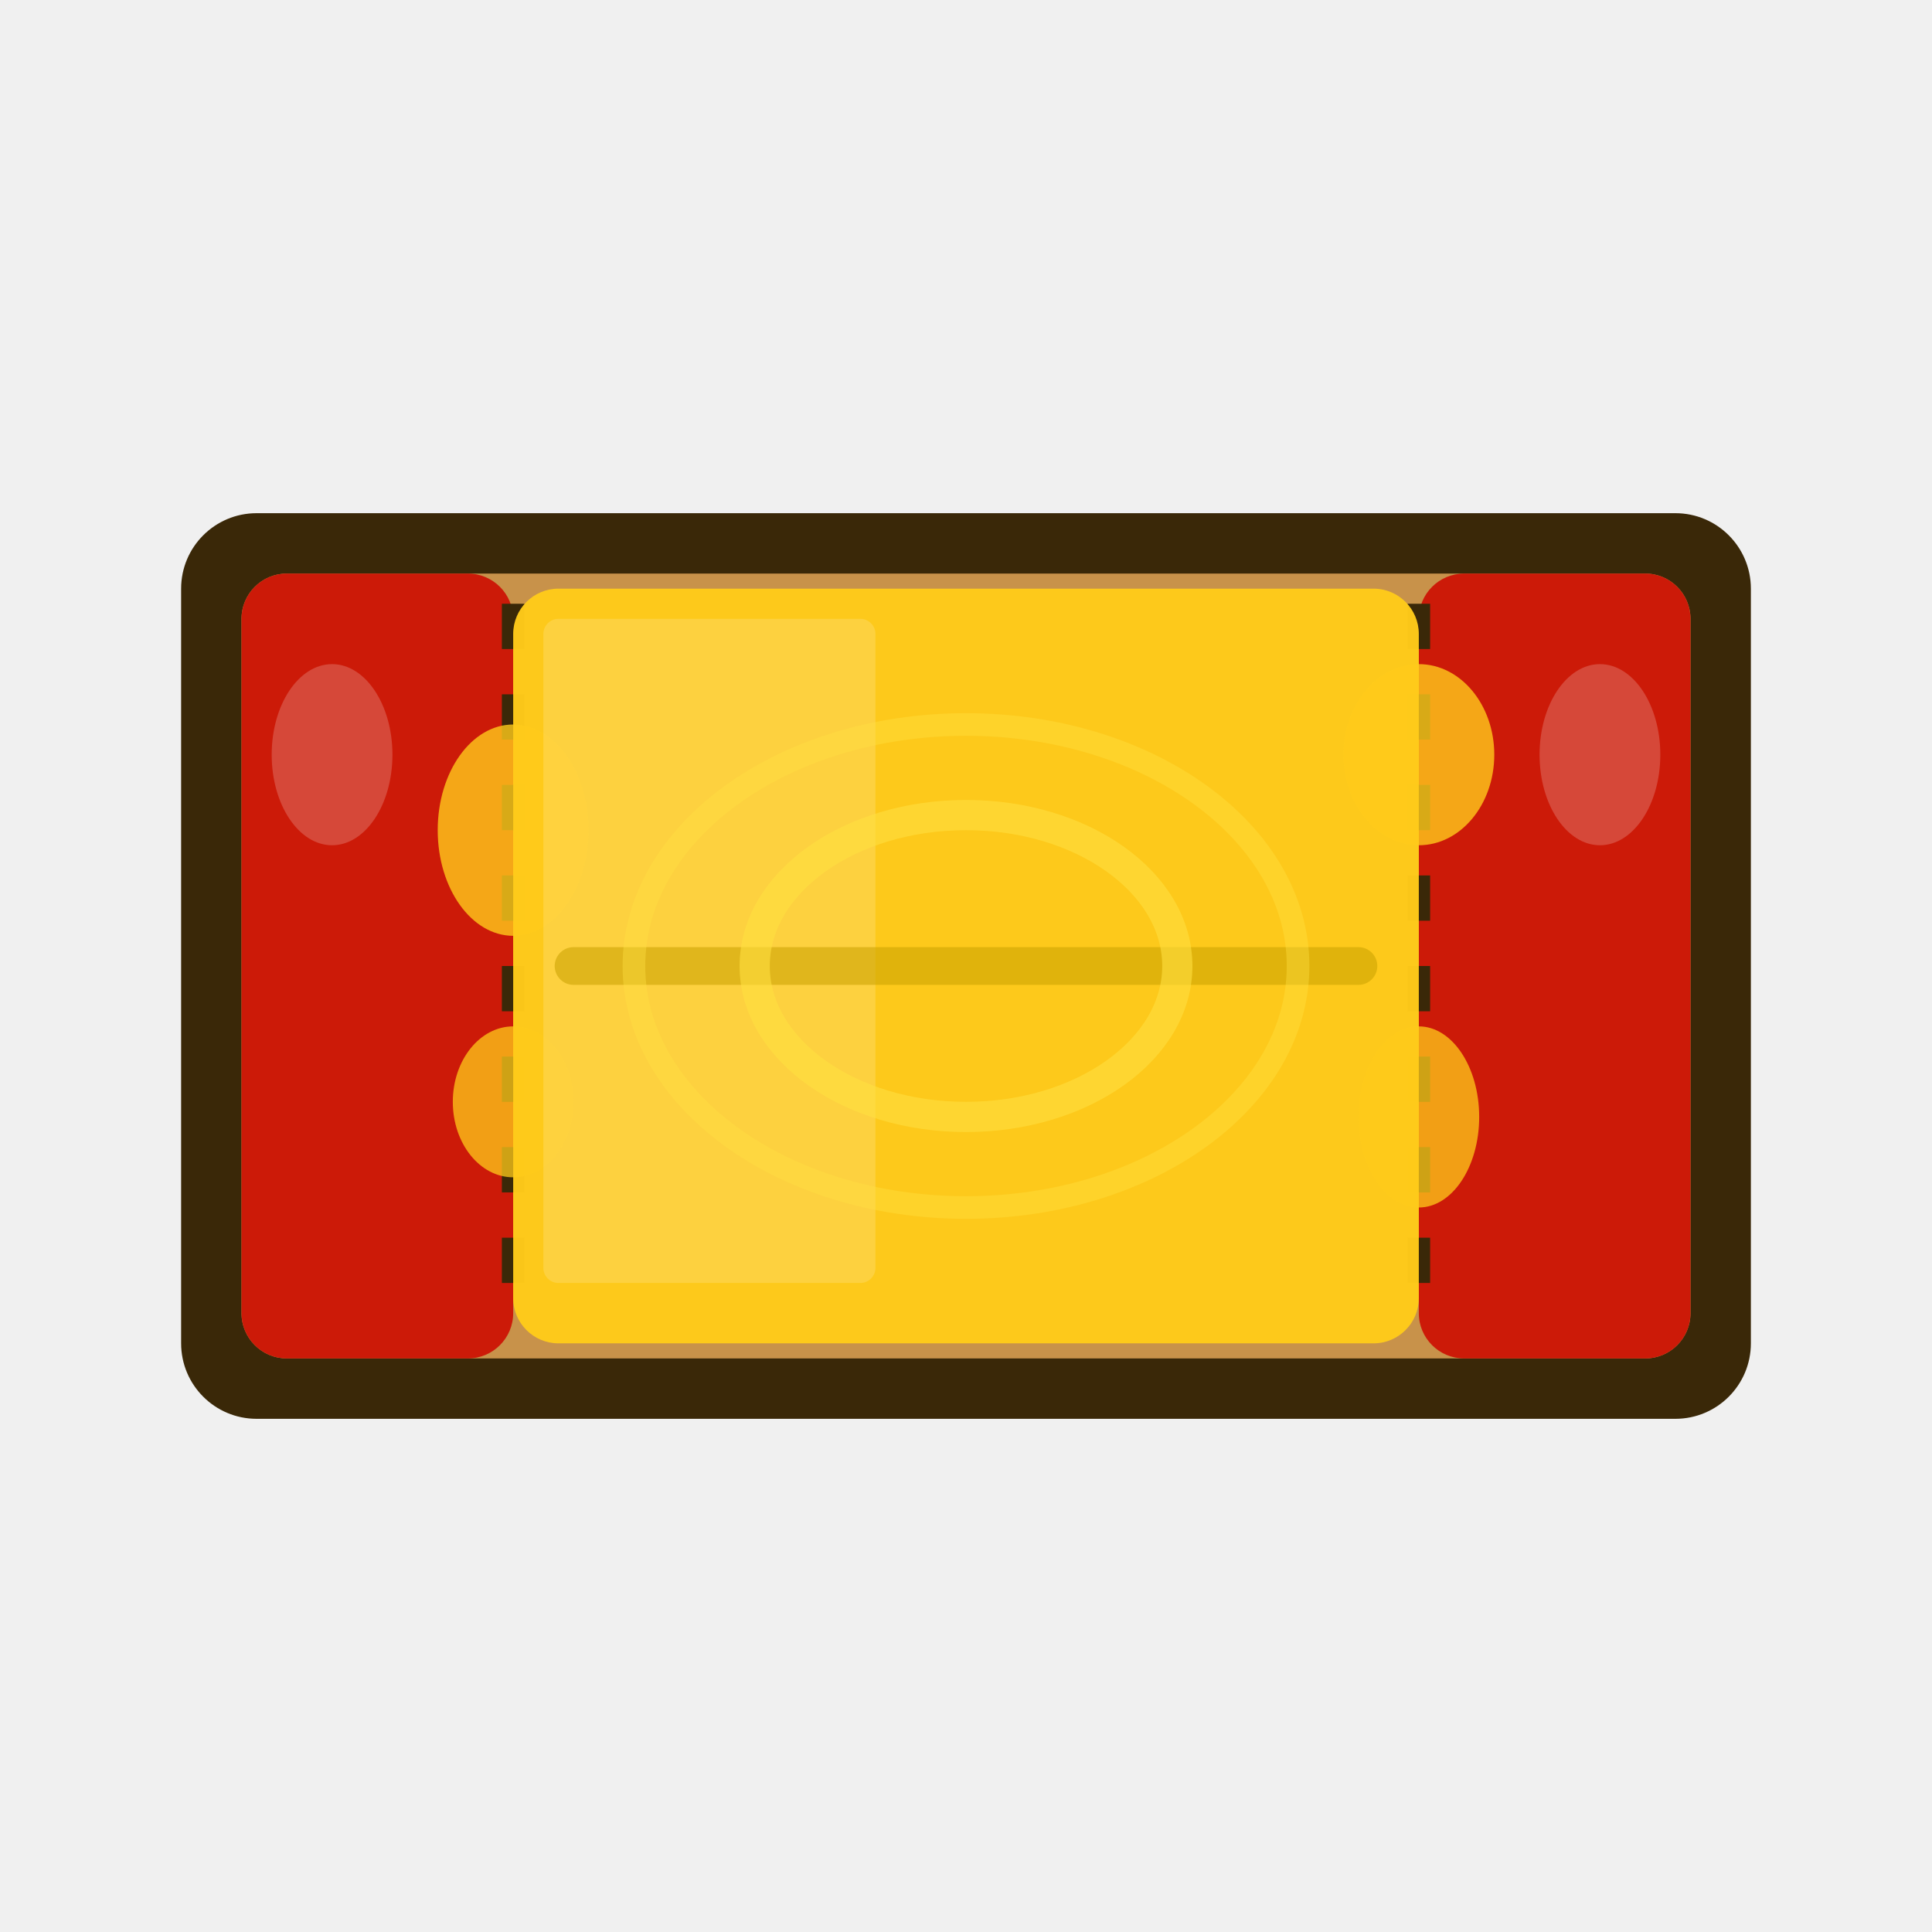
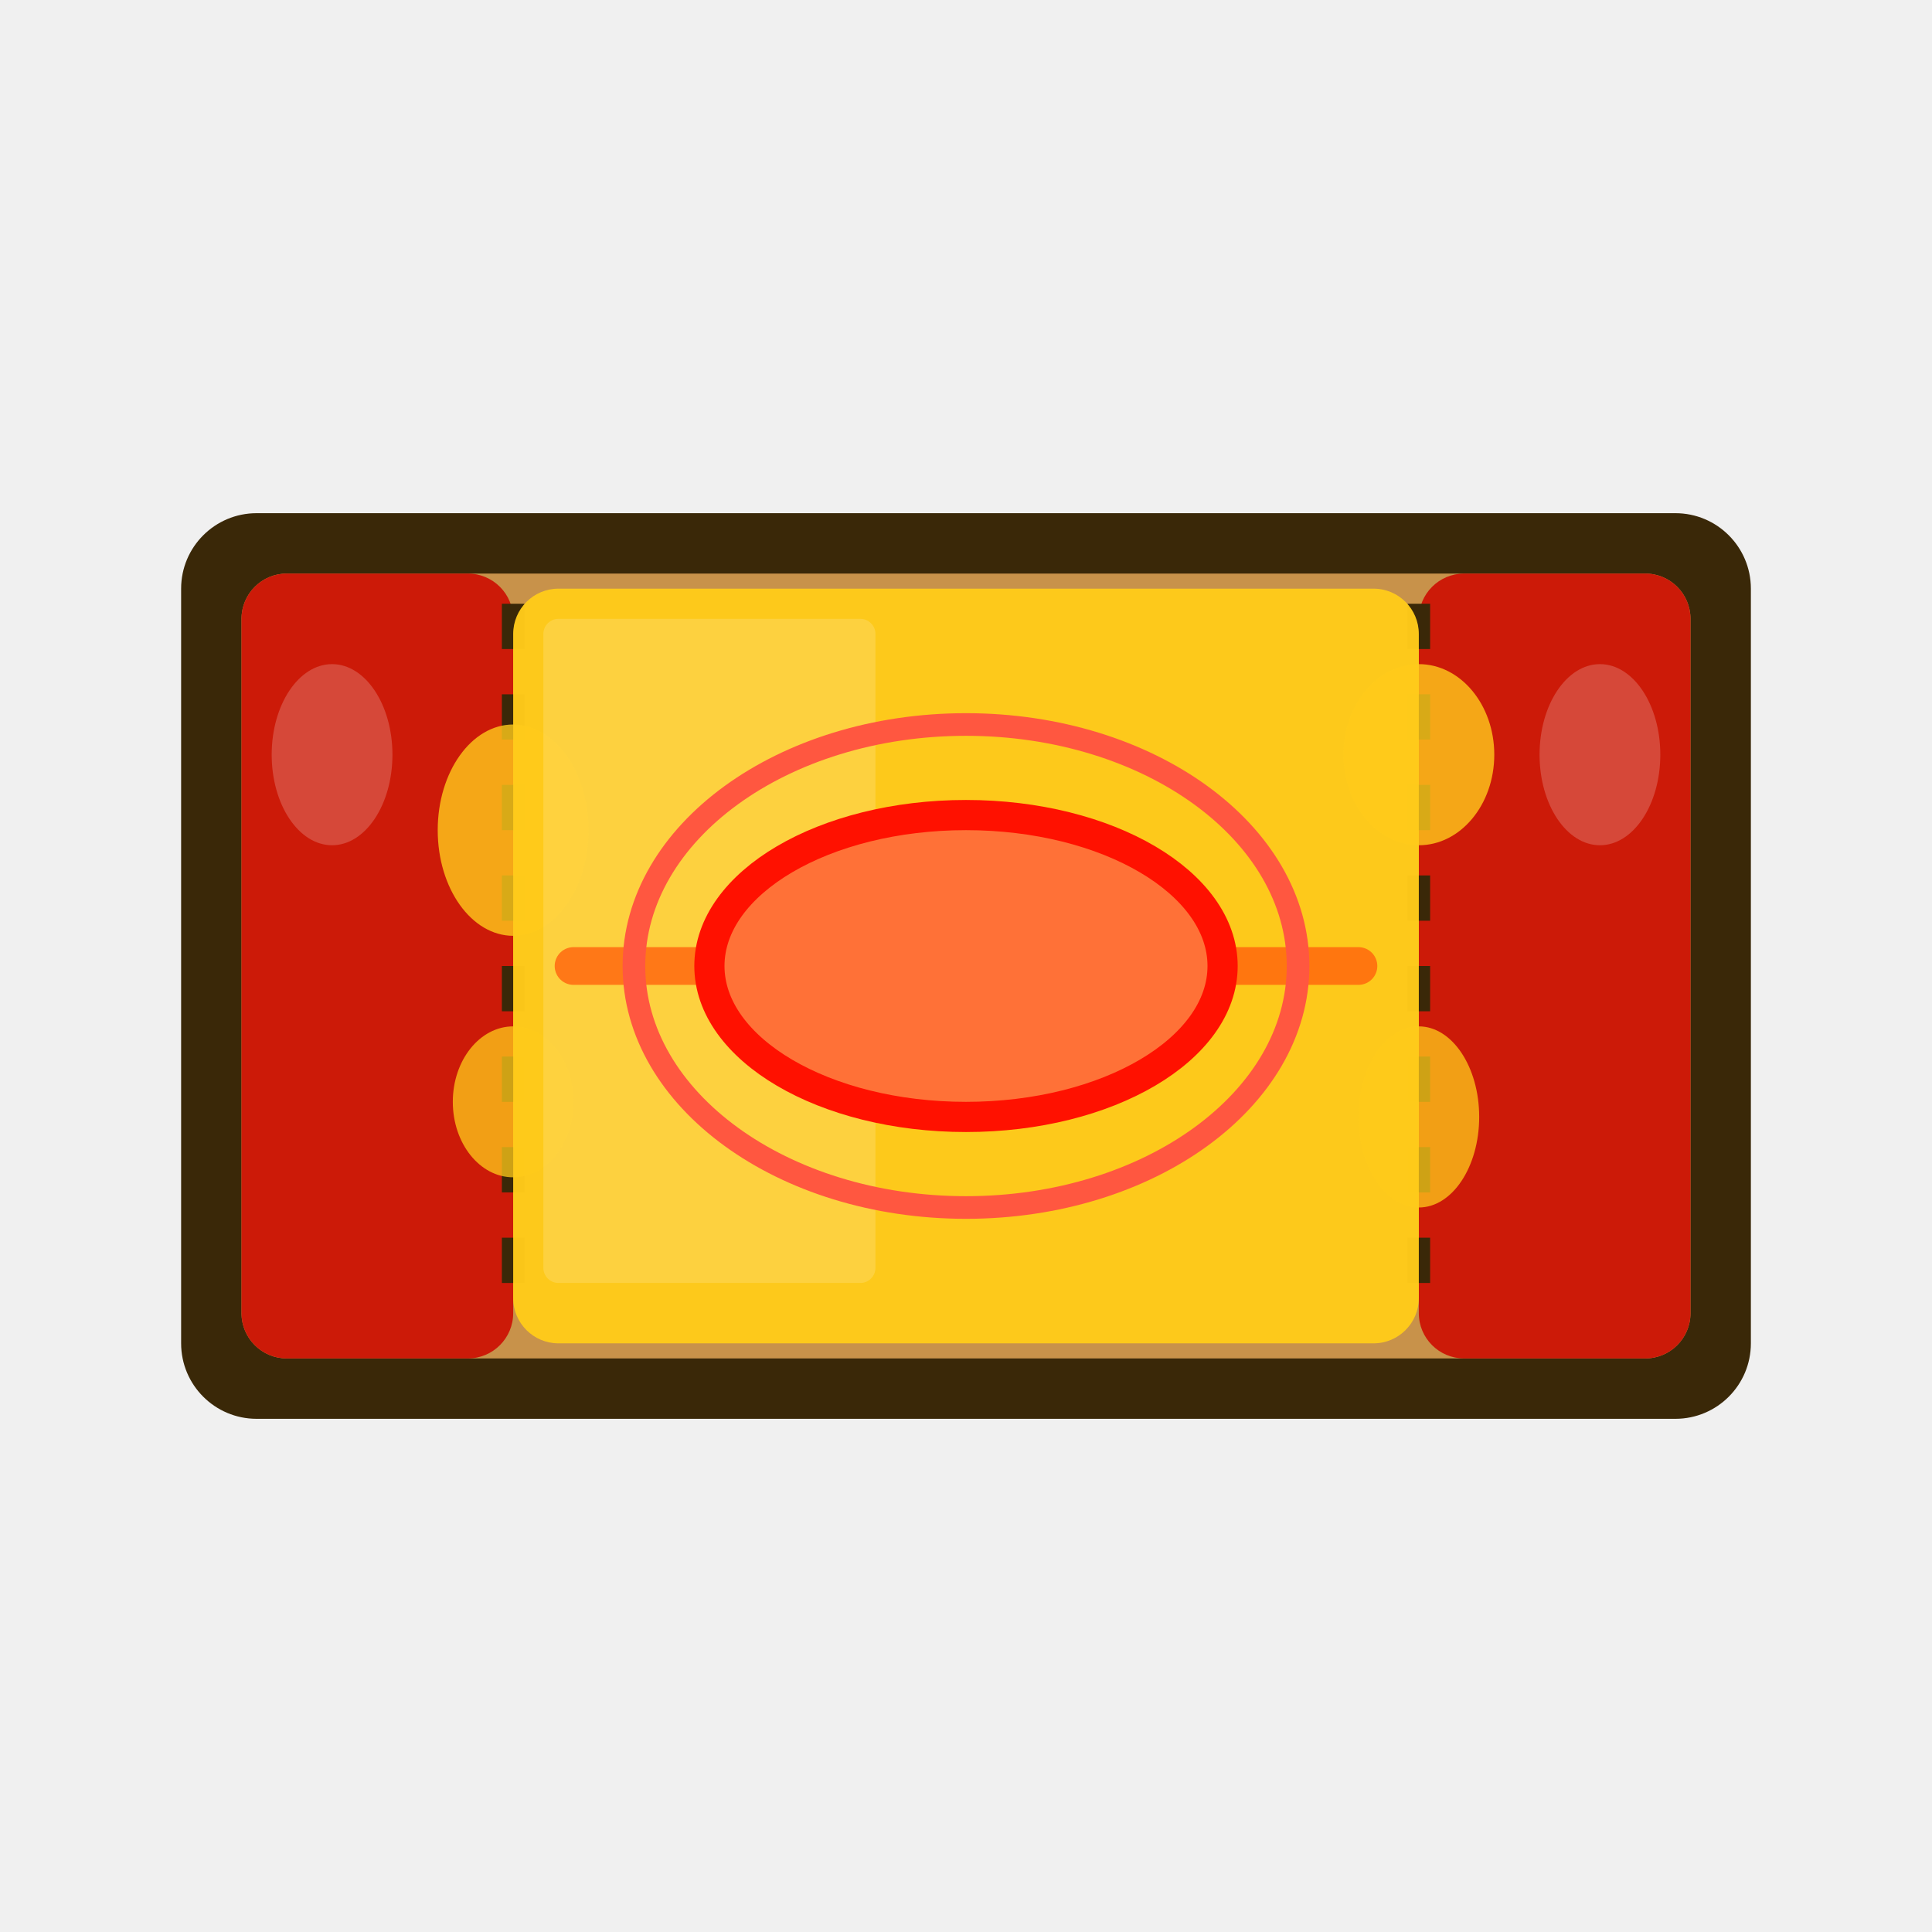
- <svg xmlns="http://www.w3.org/2000/svg" width="128" height="128" viewBox="0 0 128 128">
-   <rect x="12" y="34" width="104" height="60" rx="5" fill="#3A2808" />
-   <rect x="16" y="38" width="96" height="52" rx="3" fill="#C8924A" />
-   <rect x="16" y="38" width="18" height="52" rx="3" fill="#CC1A08" />
-   <rect x="94" y="38" width="18" height="52" rx="3" fill="#CC1A08" />
-   <line x1="34" y1="40" x2="34" y2="88" stroke="#3A2808" stroke-width="1.5" stroke-dasharray="3,3" />
-   <line x1="94" y1="40" x2="94" y2="88" stroke="#3A2808" stroke-width="1.5" stroke-dasharray="3,3" />
-   <rect x="34" y="39" width="60" height="50" rx="3" fill="#FFCB1A" opacity="0.97" />
-   <ellipse cx="34" cy="55" rx="5" ry="7" fill="#FFCB1A" opacity="0.80" />
-   <ellipse cx="34" cy="73" rx="4" ry="5" fill="#FFCB1A" opacity="0.75" />
-   <ellipse cx="94" cy="50" rx="5" ry="6" fill="#FFCB1A" opacity="0.80" />
-   <ellipse cx="94" cy="74" rx="4" ry="6" fill="#FFCB1A" opacity="0.75" />
-   <rect x="36" y="41" width="22" height="44" rx="1" fill="white" opacity="0.16" />
-   <line x1="38" y1="64" x2="90" y2="64" stroke="#C8A000" stroke-width="2.5" stroke-linecap="round" opacity="0.55" />
-   <ellipse cx="64" cy="64" rx="14" ry="10" fill="none" stroke="#FFE040" stroke-width="2" opacity="0.60" />
-   <ellipse cx="64" cy="64" rx="22" ry="16" fill="none" stroke="#FFE040" stroke-width="1.5" opacity="0.40" />
-   <ellipse cx="22" cy="50" rx="4" ry="6" fill="white" opacity="0.20" />
-   <ellipse cx="106" cy="50" rx="4" ry="6" fill="white" opacity="0.20" />
+ <svg xmlns="http://www.w3.org/2000/svg" width="128" height="128" viewBox="0 0 128 128" version="1.1" id="svg12">
+   <defs id="defs12" />
+   <rect x="12" y="34" width="104" height="60" rx="5" fill="#3A2808" id="rect1" />
+   <rect x="16" y="38" width="96" height="52" rx="3" fill="#C8924A" id="rect2" />
+   <rect x="16" y="38" width="18" height="52" rx="3" fill="#CC1A08" id="rect3" />
+   <rect x="94" y="38" width="18" height="52" rx="3" fill="#CC1A08" id="rect4" />
+   <line x1="34" y1="40" x2="34" y2="88" stroke="#3A2808" stroke-width="1.5" stroke-dasharray="3,3" id="line4" />
+   <line x1="94" y1="40" x2="94" y2="88" stroke="#3A2808" stroke-width="1.5" stroke-dasharray="3,3" id="line5" />
+   <rect x="34" y="39" width="60" height="50" rx="3" fill="#FFCB1A" opacity="0.97" id="rect5" />
+   <ellipse cx="34" cy="55" rx="5" ry="7" fill="#FFCB1A" opacity="0.80" id="ellipse5" />
+   <ellipse cx="34" cy="73" rx="4" ry="5" fill="#FFCB1A" opacity="0.75" id="ellipse6" />
+   <ellipse cx="94" cy="50" rx="5" ry="6" fill="#FFCB1A" opacity="0.80" id="ellipse7" />
+   <ellipse cx="94" cy="74" rx="4" ry="6" fill="#FFCB1A" opacity="0.75" id="ellipse8" />
+   <rect x="36" y="41" width="22" height="44" rx="1" fill="white" opacity="0.16" id="rect8" />
+   <line x1="38" y1="64" x2="90" y2="64" stroke="#C8A000" stroke-width="2.5" stroke-linecap="round" opacity="0.55" id="line8" style="stroke:#ff620c;stroke-opacity:1;opacity:0.8" />
+   <ellipse fill="none" stroke="#FFE040" stroke-width="2" opacity="0.60" id="ellipse9" style="opacity:1;fill:#ff7137;fill-opacity:1;stroke:#ff1100;stroke-opacity:1" cx="64" cy="64" rx="17" ry="10" />
+   <ellipse cx="64" cy="64" rx="22" ry="16" fill="none" stroke="#FFE040" stroke-width="1.5" opacity="0.40" id="ellipse10" style="stroke:#ff5740;stroke-opacity:1;opacity:1" />
+   <ellipse cx="22" cy="50" rx="4" ry="6" fill="white" opacity="0.20" id="ellipse11" />
+   <ellipse cx="106" cy="50" rx="4" ry="6" fill="white" opacity="0.20" id="ellipse12" />
</svg>
